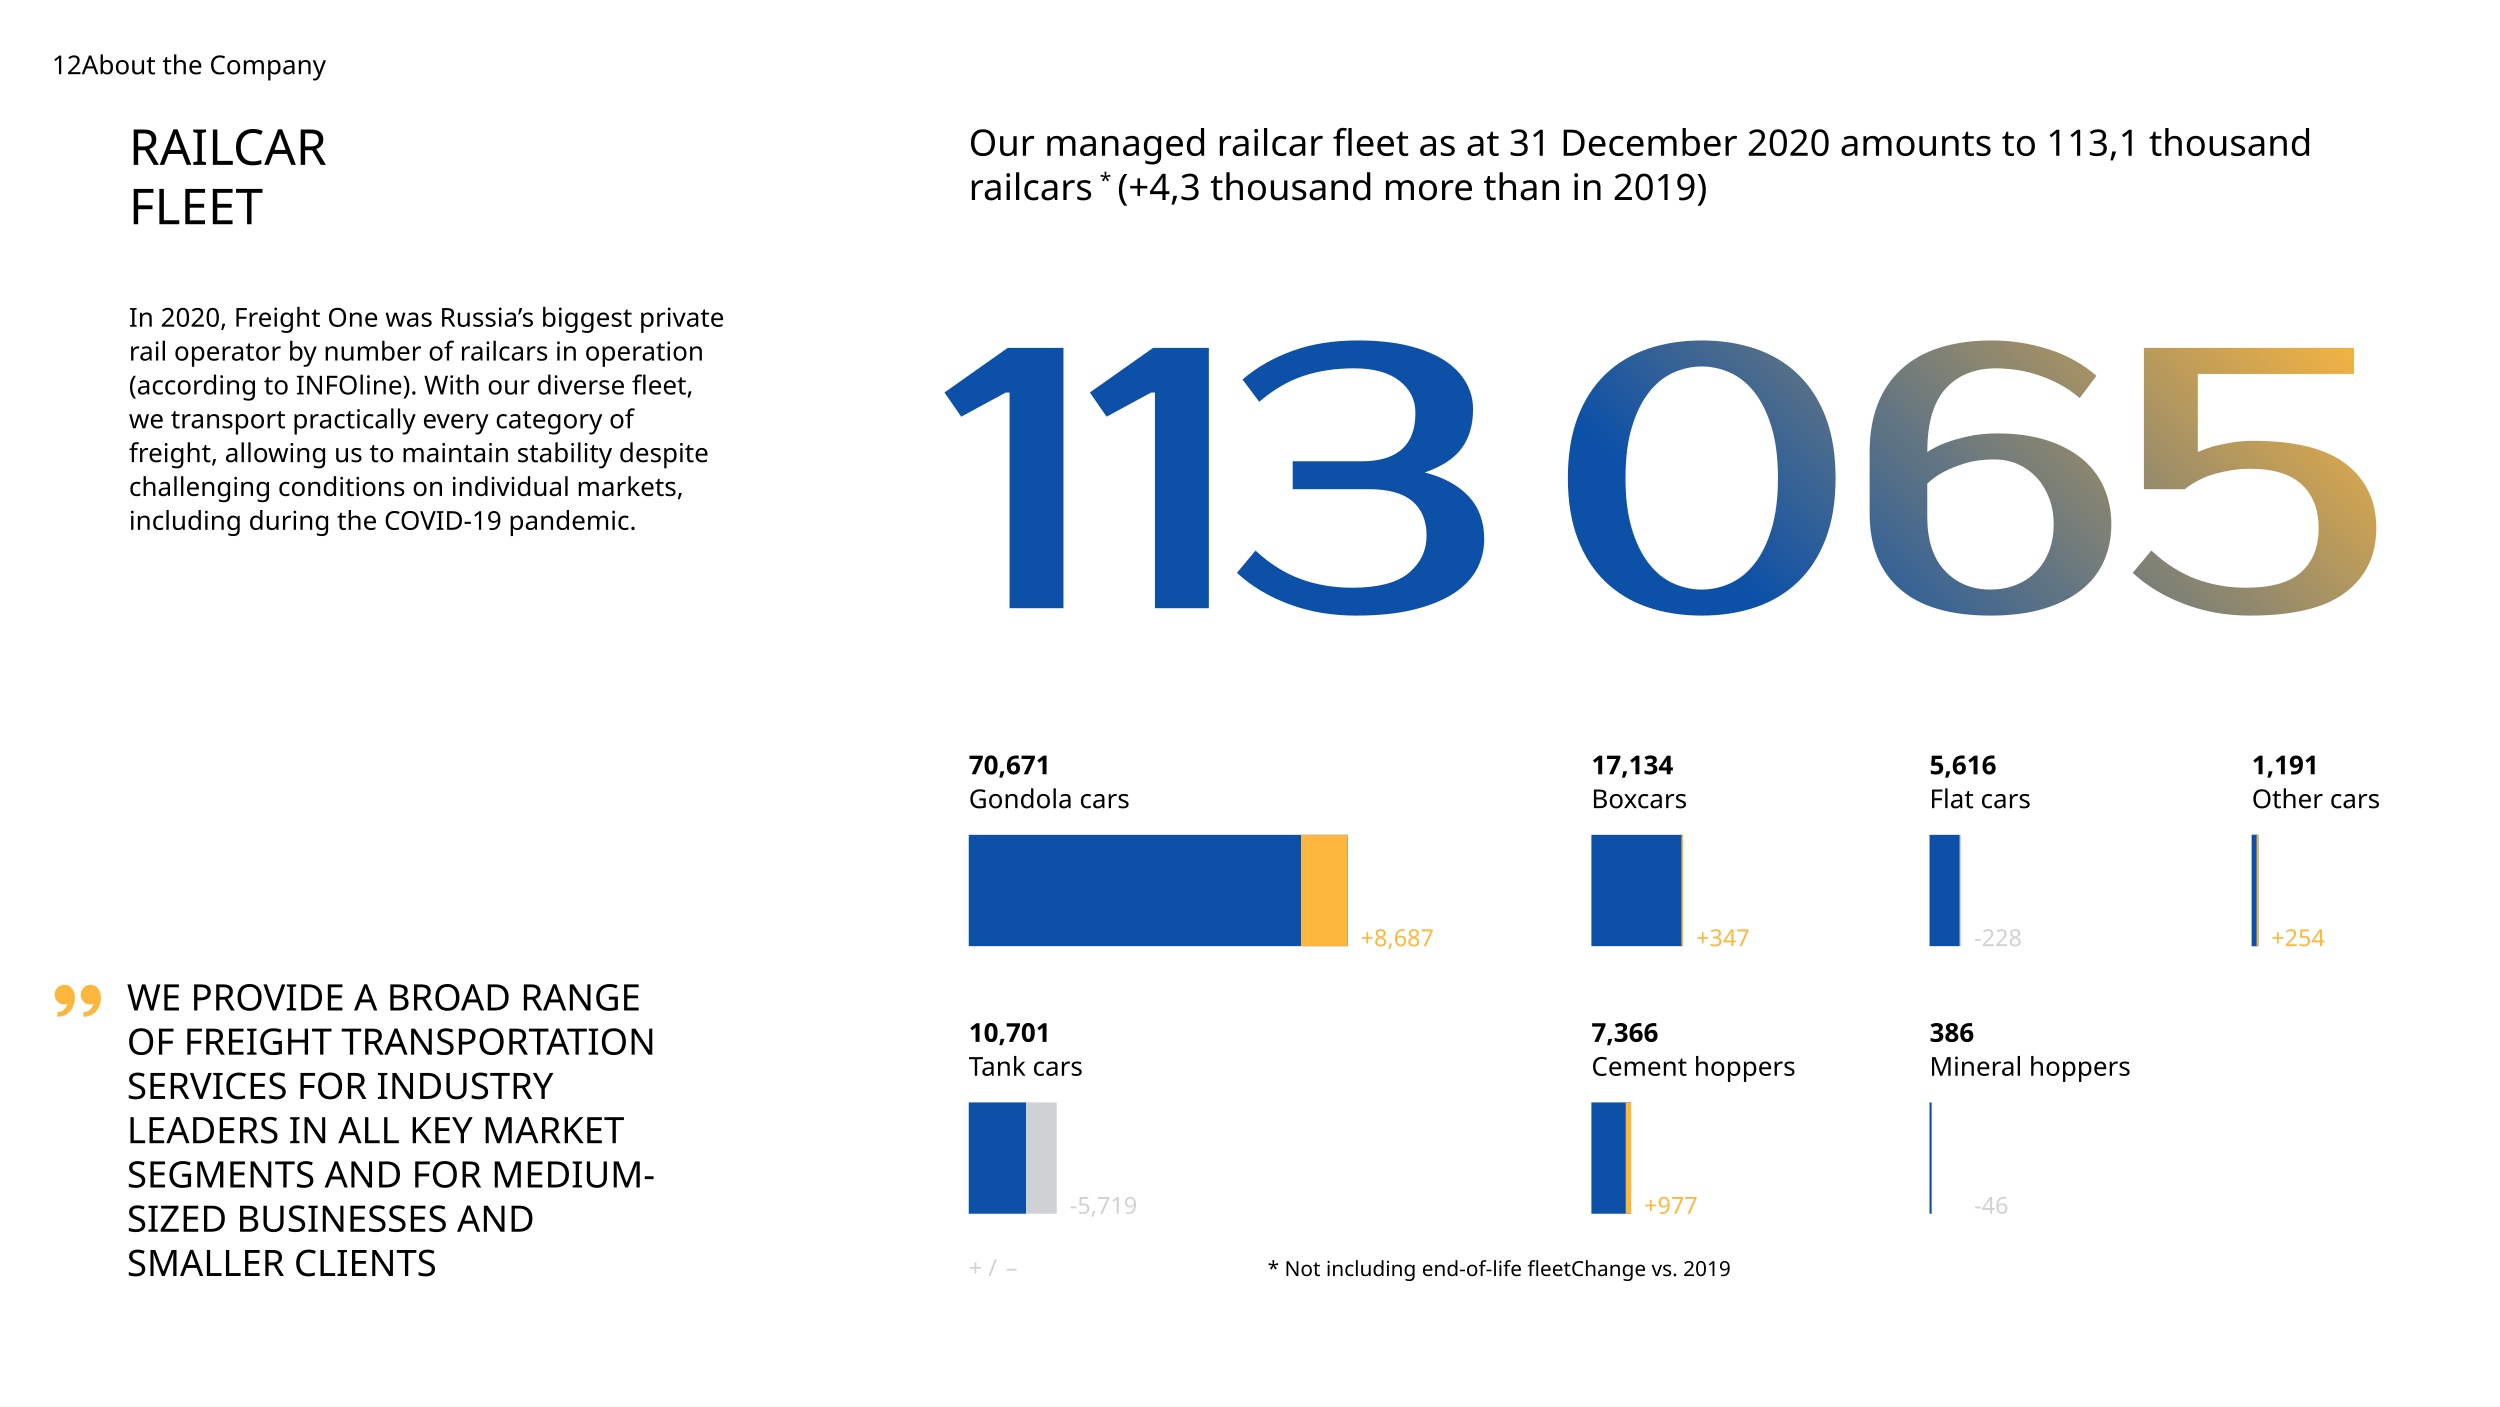
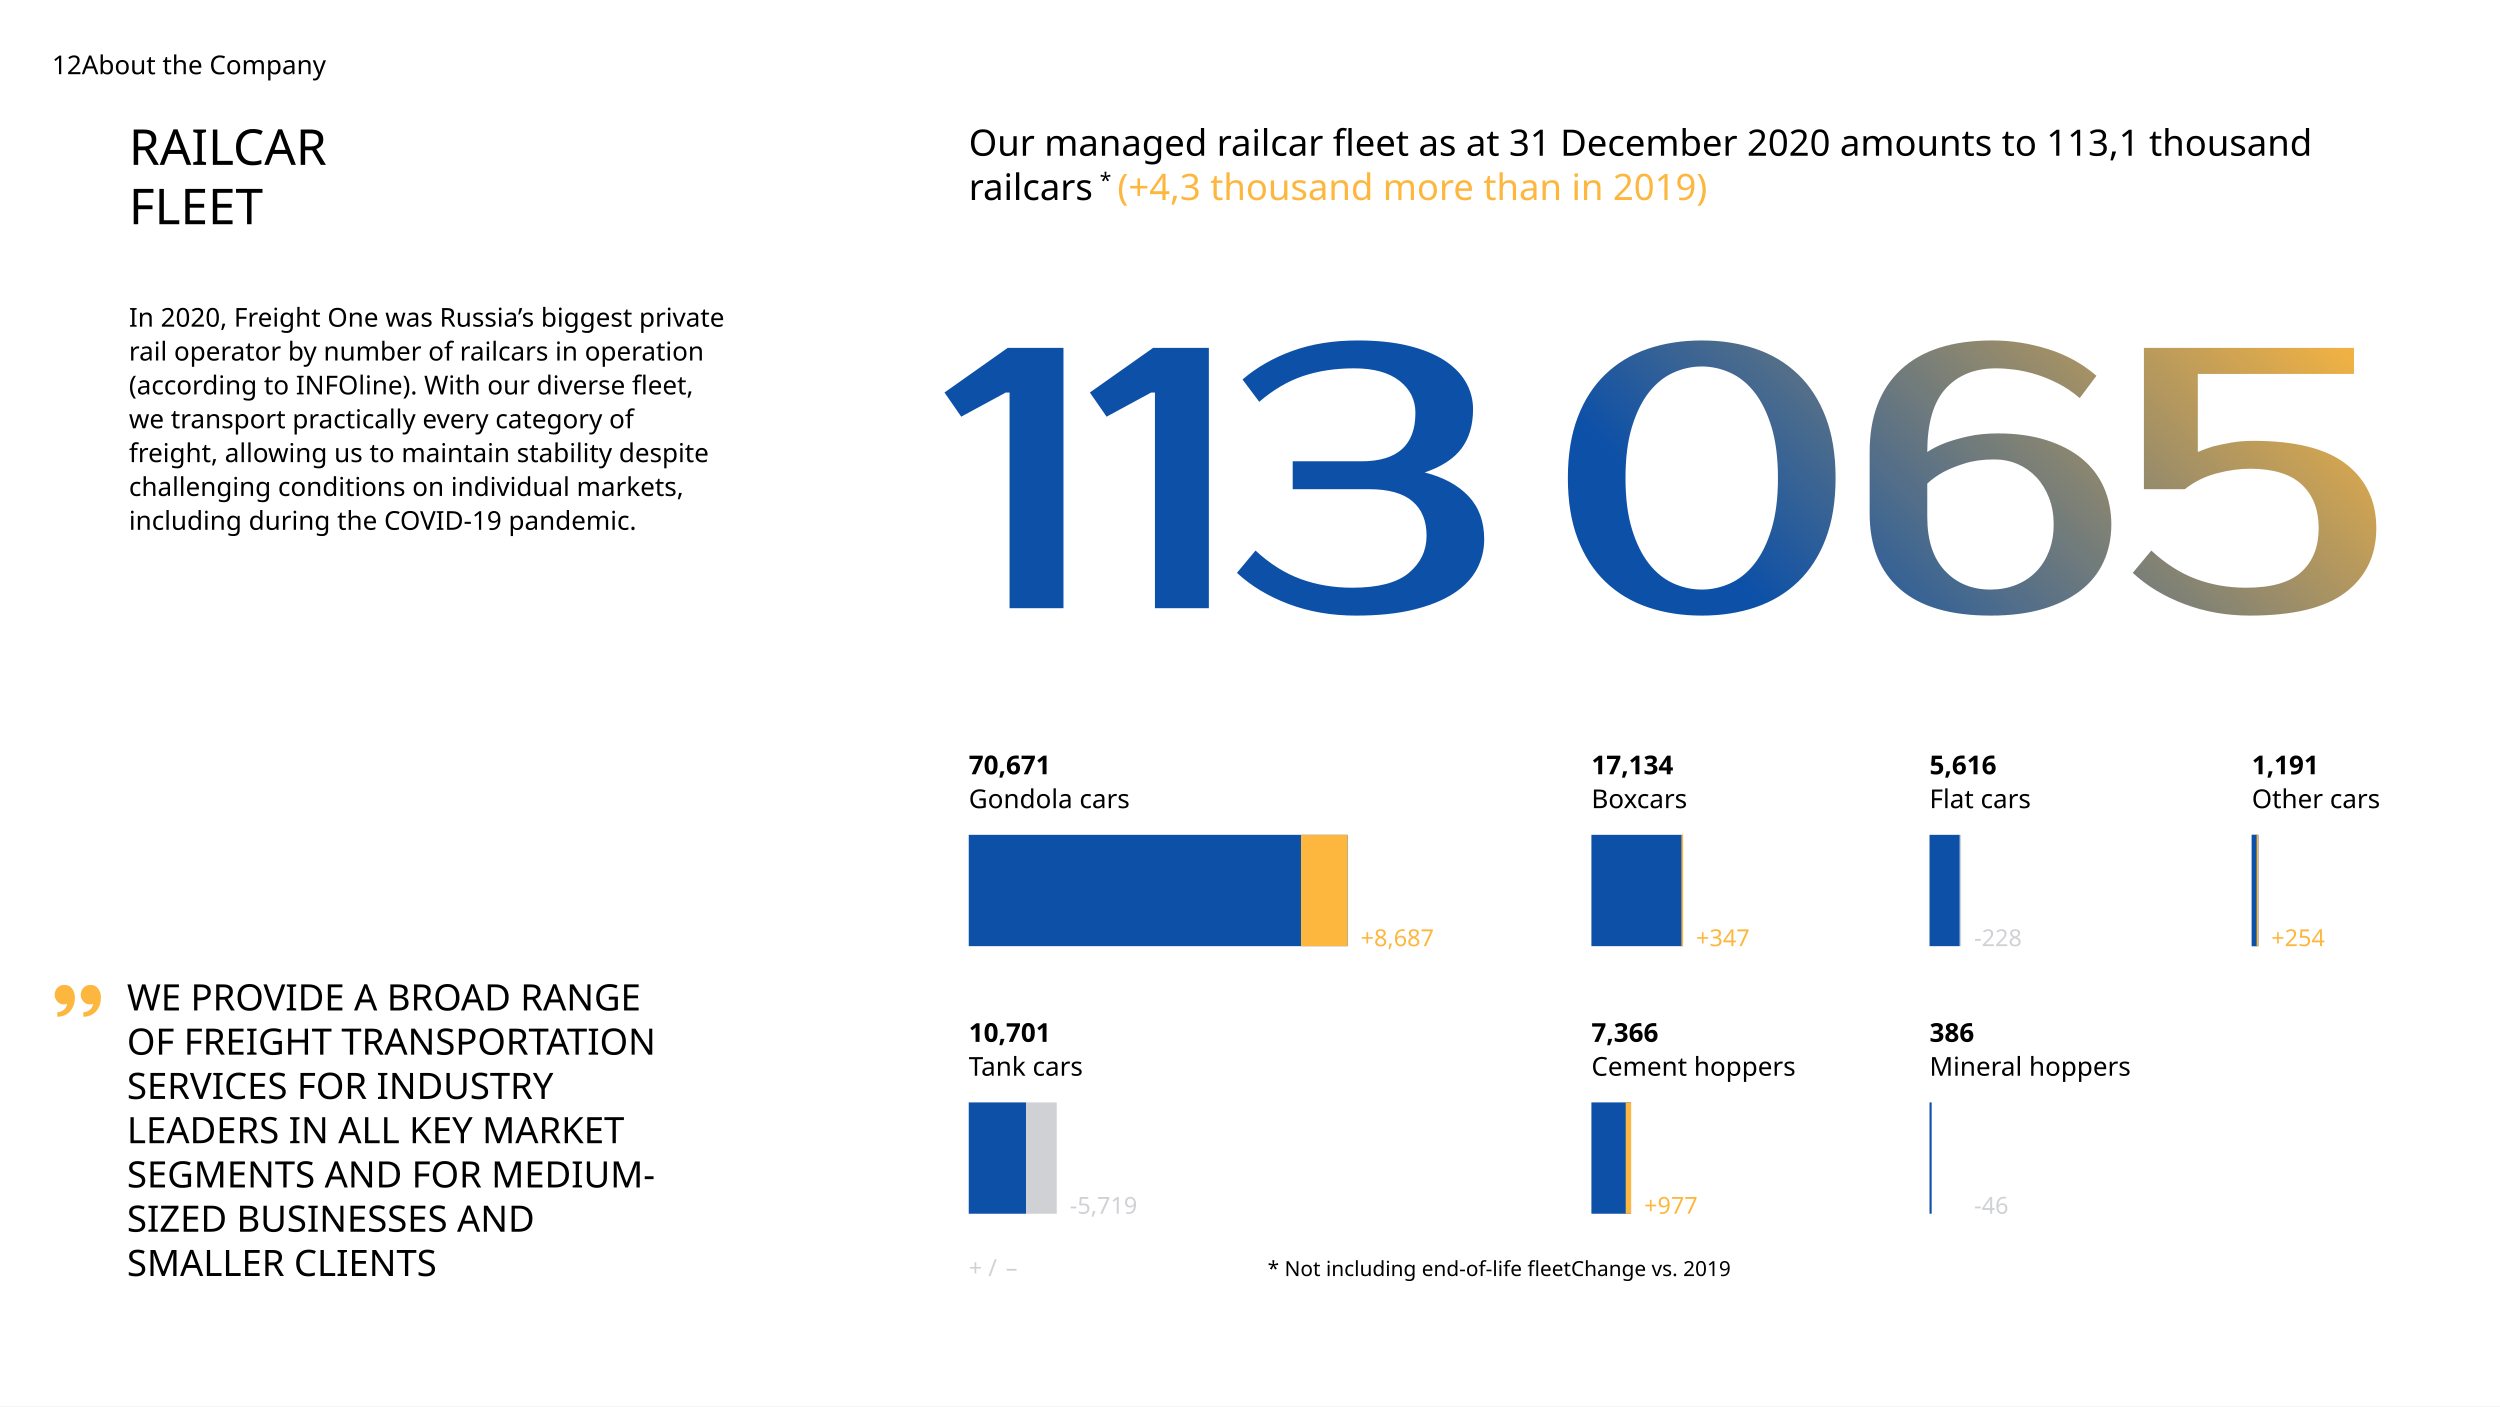
<svg xmlns="http://www.w3.org/2000/svg" version="1.1" id="svg2" xml:space="preserve" width="2560" height="1440" viewBox="0 0 2560 1440">
  <defs id="defs6">
    <clipPath clipPathUnits="userSpaceOnUse" id="clipPath20">
      <path d="M 0,1080 H 1920 V 0 H 0 Z" id="path18" />
    </clipPath>
    <clipPath clipPathUnits="userSpaceOnUse" id="clipPath82">
      <path d="M 0,0 H 1920 V 1080 H 0 Z" id="path80" />
    </clipPath>
    <linearGradient x1="0" y1="0" x2="1" y2="0" gradientUnits="userSpaceOnUse" gradientTransform="matrix(655.6481,655.6481,655.6481,-655.6481,947.358,385.0509)" spreadMethod="pad" id="linearGradient116">
      <stop style="stop-opacity:1;stop-color:#0c50a8" offset="0" id="stop110" />
      <stop style="stop-opacity:1;stop-color:#0c50a8" offset="0.485" id="stop112" />
      <stop style="stop-opacity:1;stop-color:#fdb73e" offset="1" id="stop114" />
    </linearGradient>
  </defs>
  <g id="g10" transform="matrix(1.333333,0,0,-1.333333,0,1440)">
    <g id="g12">
      <g id="g14">
        <g id="g16" clip-path="url(#clipPath20)">
          <path d="M 0,0 H 1920 V 1080 H 0 Z" style="fill:#ffffff;fill-opacity:1;fill-rule:nonzero;stroke:none" id="path22" />
        </g>
      </g>
    </g>
    <text transform="matrix(1,0,0,-1,99,953.4)" style="font-variant:normal;font-weight:normal;font-stretch:normal;font-size:38px;font-family:'Prosto One';-inkscape-font-specification:ProstoOne-Regular;writing-mode:lr-tb;fill:#000000;fill-opacity:1;fill-rule:nonzero;stroke:none" id="text28">
      <tspan x="0 30.4 61.56 72.39 97.66 127.68 158.84 189.24" y="0" id="tspan24">RAILCAR </tspan>
      <tspan x="0 27.36 52.63 79.61 106.59" y="45.6" id="tspan26">FLEET</tspan>
    </text>
    <text transform="matrix(1,0,0,-1,99,829.1)" style="font-variant:normal;font-weight:300;font-stretch:normal;font-size:20px;font-family:'Rubik Light';-inkscape-font-specification:Rubik-Light;writing-mode:lr-tb;fill:#000000;fill-opacity:1;fill-rule:nonzero;stroke:none" id="text44">
      <tspan x="0 5.02 16.82 21.98 33.18 45.5 56.7 68.64 73.38 78.54 89.62 96.34 107.26 111.72 123.34 134.998 142.178 147.338 160.578 172.378 183.298 187.998 203.438 214.158 223.998 229.158 241.958 253.658 263.498 273.338 277.798 287.896 291.418 301.258 306.418 318.018 322.478 334.098 345.718 356.638 366.478 373.658 378.818 390.438 397.398 401.858 412.196 422.816 429.996 440.916" y="0" id="tspan30">In 2020, Freight One was Russia’s biggest private </tspan>
      <tspan x="0 6.8 17.52 21.98 26.48 31.64 42.8 54.42 65.34 72.138 82.758 89.938 101.098 107.578 112.738 123.958 134.058 139.218 151.018 162.718 180.278 191.878 202.798 209.278 214.438 225.458 232.198 237.358 244.158 254.878 259.338 263.838 274.558 285.278 292.238 302.078 307.238 311.698 323.498 328.658 339.818 351.438 362.358 369.156 379.776 386.956 391.416 402.576 414.376" y="26" id="tspan32">rail operator by number of railcars in operation </tspan>
      <tspan x="0 5.52 16.24 26.96 37.68 48.84 55.54 67.14 71.6 83.4 95.02 99.738 106.918 118.078 123.238 128.258 141.938 153.238 166.478 170.978 175.438 187.238 197.278 203.658 208.418 213.178 228.938 233.398 240.578 252.398 257.558 268.718 280.418 286.896 292.056 303.656 308.116 318.476 329.396 336.356 346.196 357.116 361.876 369.076 373.576 384.496 395.334 402.514 407.254" y="52" id="tspan34">(according to INFOline). With our diverse fleet, </tspan>
      <tspan x="0 15.46 26.38 31.1 38.28 45.08 55.8 67.6 77.44 89.06 100.22 107.18 114.36 119.52 131.14 137.938 148.658 159.378 166.558 171.018 181.738 192.458 196.958 201.458 211.558 216.718 227.298 237.658 248.578 255.538 265.638 270.798 281.518 292.138 299.318 310.238 321.858 333.018 339.978 350.078 355.238 366.258 372.996" y="78" id="tspan36">we transport practically every category of </tspan>
      <tspan x="0 7.2 13.92 24.84 29.3 40.92 52.58 59.76 64.5 69.66 80.38 84.88 89.38 100.278 115.998 120.458 132.258 143.878 149.038 160.738 170.578 175.298 182.478 193.638 198.798 216.358 227.078 231.538 243.178 250.358 261.078 265.538 277.338 282.498 292.338 299.518 310.238 321.838 326.298 330.798 335.258 342.438 352.536 357.696 369.296 380.216 390.056 401.676 406.136 413.316 424.236" y="104" id="tspan38">freight, allowing us to maintain stability despite </tspan>
      <tspan x="0 10.72 22.54 33.26 37.76 42.26 53.18 64.98 76.6 81.06 92.86 104.48 109.64 120.36 131.52 143.32 154.92 159.38 166.56 171.02 182.18 193.98 203.82 208.98 220.14 231.94 237.1 241.56 253.36 264.96 269.42 280.14 284.6 296.2 307.9 318.62 323.12 328.28 345.84 356.56 363.52 372.754 383.594 390.774 400.614 405.354" y="130" id="tspan40">challenging conditions on individual markets, </tspan>
      <tspan x="0 4.46 16.26 26.98 31.48 43.18 54.78 59.24 71.04 82.66 87.82 99.42 111.12 118.08 122.54 134.34 145.96 150.678 157.858 169.678 180.598 185.758 198.778 211.636 224.396 229.416 242.956 251.876 259.836 271.276 276.436 288.056 298.776 310.576 322.176 333.096 350.656 355.116 365.836" y="156" id="tspan42">including during the COVID-19 pandemic.</tspan>
    </text>
    <text transform="matrix(1,0,0,-1,744,960.4)" style="font-variant:normal;font-weight:500;font-stretch:normal;font-size:28px;font-family:'Rubik Medium';-inkscape-font-specification:Rubik-Medium;writing-mode:lr-tb;fill:#000000;fill-opacity:1;fill-rule:nonzero;stroke:none" id="text48">
      <tspan x="0 19.46 36.876 48.02 54.404 79.688 95.704 113.204 129.22 146.468 162.652 179.844 186.228 197.733 213.749 221.169 228.617 244.633 260.649 271.793 277.673 289.293 296.741 312.925 329.053 341.121 347.505 363.521 378.445 384.829 400.702 412.77 419.154 436.374 449.366 455.75 475.434 491.618 507.634 523.818 549.102 566.294 582.478 593.622 600.006 617.366 635.818 653.178 671.63 678.014 694.03 719.314 735.918 753.334 770.664 782.732 797.656 803.48 815.548 832.152 838.536 851.528 864.52 882.188 887.76 900.752 906.576 918.644 936.284 952.888 970.304 985.228 1001.244 1018.744 1035.936" y="0" id="tspan46">Our managed railcar fleet as at 31 December 2020 amounts to 113,1 thousand </tspan>
    </text>
    <text transform="matrix(1,0,0,-1,744,926.408)" style="font-variant:normal;font-weight:500;font-stretch:normal;font-size:28px;font-family:'Rubik Medium';-inkscape-font-specification:Rubik-Medium;writing-mode:lr-tb;fill:#000000;fill-opacity:1;fill-rule:nonzero;stroke:none" id="text52">
      <tspan x="0 11.508 27.524 34.944 42.392 58.408 74.424 86.156" y="0" id="tspan50">railcars</tspan>
    </text>
    <text transform="matrix(1,0,0,-1,844.5464,935.724)" style="font-variant:normal;font-weight:500;font-stretch:normal;font-size:16.324px;font-family:'Rubik Medium';-inkscape-font-specification:Rubik-Medium;writing-mode:lr-tb;fill:#000000;fill-opacity:1;fill-rule:nonzero;stroke:none" id="text56">
      <tspan x="0" y="0" id="tspan54">*</tspan>
    </text>
+     <text transform="matrix(1,0,0,-1,858.1944,926.4)" style="font-variant:normal;font-weight:500;font-stretch:normal;font-size:28px;font-family:'Rubik Medium';-inkscape-font-specification:Rubik-Medium;writing-mode:lr-tb;fill:#fdb73e;fill-opacity:1;fill-rule:nonzero;stroke:none" id="text74">
+       <tspan x="0 10.136 27.328 45.304 52.724 70.392 76.216 88.284 105.924 122.528 139.944 154.868 170.884 188.384 205.576 211.96 237.244 253.848 265.384 281.568 287.389 299.457 317.097 333.113 350.613 356.997 364.417 381.917 388.301 405.661 424.113 437.105 453.877" y="0" id="tspan58">(+4,3 thousand more than in 2019)</tspan>
+     </text>
    <text transform="matrix(1,0,0,-1,858.1944,926.4)" style="font-variant:normal;font-weight:500;font-stretch:normal;font-size:28px;font-family:'Rubik Medium';-inkscape-font-specification:Rubik-Medium;writing-mode:lr-tb;fill:#000000;fill-opacity:1;fill-rule:nonzero;stroke:none" id="text74">
-       <tspan x="0 10.136 27.328 45.304 52.724 70.392 76.216 88.284 105.924 122.528 139.944 154.868 170.884 188.384 205.576 211.96 237.244 253.848 265.384 281.568 287.389 299.457 317.097 333.113 350.613 356.997 364.417 381.917 388.301 405.661 424.113 437.105 453.877" y="0" id="tspan58">(+4,3 thousand more than in 2019)</tspan>
      <tspan x="-760.704 -737.856 -720.412 -714.028 -695.548 -676.732 -657.86 -638.96 -630.56 -610.876 -593.432 -587.779 -569.075 -562.691 -543.455 -524.639 -505.571 -486.139 -466.455 -460.071 -441.199 -421.767 -401.971 -382.343 -364.899" y="622.412" id="tspan60">WE PROVIDE A BROAD RANGE </tspan>
      <tspan x="-760.704 -741.244 -724.808 -718.424 -701.568 -682.696 -665.252 -656.852 -637.224 -616.784 -600.491 -594.779 -577.811 -558.939 -539.507 -519.711 -501.707 -483.227 -463.767 -445.119 -430.195 -412.81 -395.842 -387.442 -367.982 -348.186" y="656.404" id="tspan62">OF FREIGHT TRANSPORTATION </tspan>
      <tspan x="-760.704 -742.7 -725.256 -707 -688.1 -679.7 -660.52 -643.076 -625.072 -618.688 -601.975 -582.515 -563.643 -557.259 -548.859 -529.063 -509.379 -489.387 -471.607 -454.639 -436.495 -418.687" y="690.396" id="tspan64">SERVICES FOR INDUSTRY </tspan>
      <tspan x="-760.704 -744.436 -726.992 -707.56 -687.876 -670.432 -651.56 -633.556 -627.172 -618.772 -598.976 -593.323 -573.891 -557.623 -542.055 -535.671 -517.947 -500.503 -482.695 -476.311 -453.575 -434.143 -415.271 -397.547 -380.103 -363.81" y="724.388" id="tspan66">LEADERS IN ALL KEY MARKET </tspan>
      <tspan x="-760.704 -742.7 -725.424 -705.796 -683.06 -665.616 -645.82 -628.939 -610.935 -605.279 -585.847 -566.051 -546.367 -539.983 -523.267 -503.807 -484.935 -478.551 -455.815 -438.371 -418.687 -410.287 -390.295 -367.702" y="758.38" id="tspan68">SEGMENTS AND FOR MEDIUM-</tspan>
      <tspan x="-760.704 -742.7 -734.3 -716.744 -699.3 -679.616 -673.235 -653.999 -634.007 -616.003 -607.603 -587.807 -570.363 -552.359 -534.355 -516.911 -498.907 -493.251 -473.819 -454.023 -434.339" y="792.372" id="tspan70">SIZED BUSINESSES AND </tspan>
      <tspan x="-760.704 -742.7 -719.964 -700.532 -684.264 -667.996 -650.552 -631.68 -625.296 -606.116 -589.848 -581.448 -564.004 -544.208 -527.327" y="826.364" id="tspan72">SMALLER CLIENTS</tspan>
    </text>
    <g id="g76">
      <g id="g78" clip-path="url(#clipPath82)">
        <g id="g84" transform="translate(55.4,320.75)">
          <path d="m 0,0 c -1.4,1.9 -3.367,2.85 -5.9,2.85 -2.267,0 -4.084,-0.75 -5.45,-2.25 -1.367,-1.5 -2.05,-3.25 -2.05,-5.25 0,-2 0.666,-3.75 2,-5.25 1.333,-1.5 3,-2.25 5,-2.25 0.666,0 1.266,0.067 1.8,0.2 0.266,0.067 0.5,0.167 0.7,0.3 -0.267,-2 -1.15,-3.583 -2.65,-4.75 -1.5,-1.166 -3.117,-1.75 -4.85,-1.75 v -3.5 c 1.6,0 3.216,0.284 4.85,0.85 1.633,0.567 3.083,1.467 4.35,2.7 1.266,1.234 2.3,2.8 3.1,4.7 0.8,1.9 1.2,4.15 1.2,6.75 C 2.1,-4.117 1.4,-1.9 0,0 M 20,0 C 18.6,1.9 16.633,2.85 14.1,2.85 11.833,2.85 10.016,2.1 8.65,0.6 7.283,-0.9 6.6,-2.65 6.6,-4.65 c 0,-2 0.666,-3.75 2,-5.25 1.333,-1.5 3,-2.25 5,-2.25 0.666,0 1.266,0.067 1.8,0.2 0.266,0.067 0.5,0.167 0.7,0.3 -0.267,-2 -1.15,-3.583 -2.65,-4.75 -1.5,-1.166 -3.117,-1.75 -4.85,-1.75 v -3.5 c 1.6,0 3.216,0.284 4.85,0.85 1.633,0.567 3.083,1.467 4.35,2.7 1.266,1.234 2.3,2.8 3.1,4.7 0.8,1.9 1.2,4.15 1.2,6.75 0,2.533 -0.7,4.75 -2.1,6.65" style="fill:#fdb73e;fill-opacity:1;fill-rule:nonzero;stroke:none" id="path86" />
        </g>
      </g>
    </g>
    <text transform="matrix(1,0,0,-1,973.5568,100)" style="font-variant:normal;font-weight:300;font-stretch:normal;font-size:16px;font-family:'Rubik Light';-inkscape-font-specification:Rubik-Light;writing-mode:lr-tb;fill:#000000;fill-opacity:1;fill-rule:nonzero;stroke:none" id="text90">
      <tspan x="0 7.136 11.264 22.208 31.04 36.784 40.912 44.48 53.92 62.496 66.096 75.456 84.736 88.304 97.744 107.04 111.168 119.904 129.344 138.624 146.416 155.23 160.398 168.19 171.79 175.358 180.942 189.678 193.486 199.246 202.846 211.582 220.253 -180.672 -170.256 -160.8 -152.224 -142.784 -133.488 -124.752 -121.056 -112.736 -104.864 -101.056 -96.928 -87.968 -78.112 -71.744" y="0" id="tspan88">* Not including end-of-life fleetChange vs. 2019</tspan>
    </text>
    <text transform="matrix(1,0,0,-1,744,100)" style="font-variant:normal;font-weight:500;font-stretch:normal;font-size:18px;font-family:'Rubik Medium';-inkscape-font-specification:Rubik-Medium;writing-mode:lr-tb;fill:#cfd1d4;fill-opacity:1;fill-rule:nonzero;stroke:none" id="text96">
      <tspan x="0 11.052 15.156 24.318" y="0" id="tspan92">+ / </tspan>
      <tspan x="28.422" y="0" id="tspan94">–</tspan>
    </text>
    <g id="g98">
      <g id="g100">
        <g id="g106">
          <g id="g108">
            <path d="m 1459.871,796.119 c -15.991,-14.948 -23.988,-36.031 -23.988,-63.254 v 0 -47.119 c 0,-25.131 7.756,-44.505 23.274,-58.114 v 0 c 15.515,-13.614 38.696,-20.418 69.537,-20.418 v 0 c 15.421,0 28.887,1.713 40.408,5.14 v 0 c 11.517,3.427 21.177,8.183 28.986,14.278 v 0 c 7.804,6.091 13.658,13.467 17.562,22.132 v 0 c 3.901,8.661 5.855,18.134 5.855,28.415 v 0 c 0,10.28 -1.906,19.749 -5.712,28.414 v 0 c -3.81,8.66 -9.423,16.037 -16.849,22.132 v 0 c -7.424,6.09 -16.562,10.851 -27.414,14.278 v 0 c -10.852,3.427 -23.229,5.14 -37.124,5.14 v 0 c -8.568,0 -16.233,-0.762 -22.989,-2.284 v 0 c -6.76,-1.527 -12.422,-3.141 -16.991,-4.855 v 0 c -5.525,-2.097 -10.281,-4.475 -14.279,-7.139 v 0 c 0,22.083 4.712,38.311 14.136,48.69 v 0 c 9.423,10.374 22.319,15.563 38.695,15.563 v 0 c 4.185,0 8.897,-0.334 14.136,-0.999 v 0 c 5.234,-0.669 10.659,-1.856 16.277,-3.57 v 0 c 5.613,-1.713 11.325,-4.046 17.134,-6.997 v 0 c 5.805,-2.953 11.374,-6.71 16.706,-11.279 v 0 l 12.851,17.134 c -10.852,9.326 -23.324,16.179 -37.409,20.561 v 0 c -14.092,4.377 -28.272,6.568 -42.551,6.568 v 0 c -30.842,0 -54.259,-7.474 -70.251,-22.417 m 33.841,-154.494 c -9.045,9.611 -13.565,23.368 -13.565,41.265 v 0 25.702 c 3.615,3.426 7.898,6.47 12.85,9.137 v 0 c 4.378,2.285 9.755,4.427 16.136,6.426 v 0 c 6.376,1.999 13.85,2.998 22.417,2.998 v 0 c 6.47,0 12.467,-1.191 17.991,-3.569 v 0 c 5.519,-2.383 10.325,-5.761 14.421,-10.138 v 0 c 4.092,-4.382 7.327,-9.665 9.71,-15.849 v 0 c 2.378,-6.189 3.569,-12.994 3.569,-20.418 v 0 c 0,-7.425 -1.191,-14.235 -3.569,-20.418 v 0 c -2.383,-6.19 -5.712,-11.473 -9.995,-15.85 v 0 c -4.284,-4.382 -9.424,-7.759 -15.421,-10.138 v 0 c -5.997,-2.382 -12.52,-3.569 -19.562,-3.569 v 0 c -14.278,0 -25.942,4.806 -34.982,14.421 M 1265.514,812.11 c -12.565,-4.283 -23.417,-10.806 -32.555,-19.561 v 0 c -9.138,-8.759 -16.233,-19.753 -21.275,-32.983 v 0 c -5.047,-13.235 -7.568,-28.798 -7.568,-46.691 v 0 c 0,-17.898 2.521,-33.461 7.568,-46.69 v 0 c 5.042,-13.235 12.137,-24.23 21.275,-32.985 v 0 c 9.138,-8.758 19.99,-15.277 32.555,-19.561 v 0 c 12.565,-4.283 26.367,-6.425 41.408,-6.425 v 0 c 15.038,0 28.843,2.142 41.408,6.425 v 0 c 12.565,4.284 23.417,10.803 32.555,19.561 v 0 c 9.138,8.755 16.228,19.75 21.274,32.985 v 0 c 5.043,13.229 7.569,28.792 7.569,46.69 v 0 c 0,17.893 -2.526,33.456 -7.569,46.691 v 0 c -5.046,13.23 -12.136,24.224 -21.274,32.983 v 0 c -9.138,8.755 -19.99,15.278 -32.555,19.561 v 0 c -12.565,4.284 -26.37,6.426 -41.408,6.426 v 0 c -15.041,0 -28.843,-2.142 -41.408,-6.426 m 19.705,-180.195 c -7.046,3.142 -13.28,8.139 -18.706,14.993 v 0 c -5.425,6.854 -9.807,15.706 -13.135,26.558 v 0 c -3.334,10.852 -4.998,23.988 -4.998,39.409 v 0 c 0,15.421 1.664,28.557 4.998,39.409 v 0 c 3.328,10.851 7.71,19.704 13.135,26.558 v 0 c 5.426,6.853 11.66,11.851 18.706,14.992 v 0 c 7.041,3.141 14.278,4.713 21.703,4.713 v 0 c 7.424,0 14.658,-1.572 21.704,-4.713 v 0 c 7.041,-3.141 13.278,-8.139 18.705,-14.992 v 0 c 5.425,-6.854 9.802,-15.707 13.135,-26.558 v 0 c 3.329,-10.852 4.998,-23.988 4.998,-39.409 v 0 c 0,-15.421 -1.669,-28.557 -4.998,-39.409 v 0 c -3.333,-10.852 -7.71,-19.704 -13.135,-26.558 v 0 c -5.427,-6.854 -11.664,-11.851 -18.705,-14.993 v 0 c -7.046,-3.141 -14.28,-4.711 -21.704,-4.711 v 0 c -7.425,0 -14.662,1.57 -21.703,4.711 M 992.655,810.54 c -14.756,-5.332 -27.557,-12.663 -38.409,-21.989 v 0 l 12.851,-17.134 c 10.851,9.326 22.132,15.943 33.84,19.847 v 0 c 11.708,3.9 24.701,5.854 38.981,5.854 v 0 c 15.036,0 26.651,-3.19 34.839,-9.567 v 0 c 8.183,-6.38 12.279,-14.612 12.279,-24.701 v 0 c 0,-24.751 -13.805,-37.124 -41.407,-37.124 v 0 h -52.831 v -21.418 h 58.542 c 15.038,0 26.174,-3.096 33.412,-9.281 v 0 c 7.232,-6.19 10.851,-14.992 10.851,-26.415 v 0 c 0,-11.423 -4.524,-20.946 -13.564,-28.558 v 0 c -9.045,-7.617 -23.56,-11.423 -43.55,-11.423 v 0 c -14.278,0 -27.513,2.236 -39.694,6.711 v 0 c -12.186,4.472 -23.703,11.753 -34.554,21.847 v 0 l -14.278,-17.135 c 10.851,-10.093 24.13,-18.089 39.836,-23.988 v 0 c 15.707,-5.898 32.885,-8.852 51.546,-8.852 v 0 c 17.134,0 31.886,1.525 44.264,4.569 v 0 c 12.373,3.043 22.604,7.184 30.699,12.422 v 0 c 8.089,5.234 14.037,11.423 17.848,18.562 v 0 c 3.806,7.139 5.711,14.801 5.711,22.989 v 0 c 0,13.707 -4.047,24.795 -12.136,33.269 v 0 c -8.095,8.469 -19.277,14.515 -33.555,18.134 v 0 c 12.945,4.376 22.368,10.516 28.272,18.419 v 0 c 5.898,7.898 8.852,17.942 8.852,30.128 v 0 c 0,7.425 -1.856,14.372 -5.568,20.846 v 0 c -3.713,6.47 -9.282,12.088 -16.706,16.849 v 0 c -7.425,4.757 -16.662,8.469 -27.701,11.137 v 0 c -11.043,2.664 -23.894,3.998 -38.552,3.998 v 0 c -18.66,0 -35.366,-2.668 -50.118,-7.996 m 653.863,2.285 V 704.308 h 31.413 c 7.233,5.711 15.371,9.754 24.416,12.137 v 0 c 9.04,2.378 17.563,3.569 25.559,3.569 v 0 c 17.892,0 31.172,-4.047 39.837,-12.137 v 0 c 8.661,-8.094 12.993,-19.275 12.993,-33.554 v 0 c 0,-14.278 -4.426,-25.465 -13.278,-33.555 v 0 c -8.854,-8.094 -22.989,-12.137 -42.408,-12.137 v 0 c -13.707,0 -26.558,2.236 -38.552,6.711 v 0 c -11.994,4.472 -23.417,11.753 -34.268,21.847 v 0 l -14.28,-17.135 c 10.853,-10.093 24.083,-18.089 39.695,-23.988 v 0 c 15.609,-5.898 32.363,-8.852 50.261,-8.852 v 0 c 33.506,0 58.065,5.997 73.677,17.991 v 0 c 15.609,11.993 23.417,28.365 23.417,49.118 v 0 c 0,20.749 -7.666,37.124 -22.989,49.118 v 0 c -15.327,11.994 -39.078,17.991 -71.25,17.991 v 0 c -6.474,0 -12.328,-0.477 -17.562,-1.428 v 0 c -5.238,-0.955 -9.758,-1.905 -13.565,-2.855 v 0 c -4.381,-1.335 -8.281,-2.763 -11.708,-4.284 v 0 59.97 h 119.94 v 19.99 z m -760.95,0 -48.547,-34.268 12.851,-18.563 34.268,18.563 h 2.856 V 612.925 h 41.407 v 199.9 z m -111.657,0 -48.547,-34.268 12.851,-18.563 34.268,18.563 h 2.856 V 612.925 h 41.408 v 199.9 z" style="fill:url(#linearGradient116);stroke:none" id="path118" />
          </g>
        </g>
      </g>
    </g>
    <text transform="matrix(1,0,0,-1,1516.124,353.35)" style="font-variant:normal;font-weight:500;font-stretch:normal;font-size:18px;font-family:'Rubik Medium';-inkscape-font-specification:Rubik-Medium;writing-mode:lr-tb;fill:#cfd1d4;fill-opacity:1;fill-rule:nonzero;stroke:none" id="text122">
      <tspan x="0 8.046 19.206 30.366" y="0" id="tspan120">-228</tspan>
    </text>
    <text transform="matrix(1,0,0,-1,1516.124,147.844)" style="font-variant:normal;font-weight:500;font-stretch:normal;font-size:18px;font-family:'Rubik Medium';-inkscape-font-specification:Rubik-Medium;writing-mode:lr-tb;fill:#cfd1d4;fill-opacity:1;fill-rule:nonzero;stroke:none" id="text126">
      <tspan x="0 8.64 20.394" y="0" id="tspan124">-46</tspan>
    </text>
    <text transform="matrix(1,0,0,-1,1481.867,279.85)" style="font-variant:normal;font-weight:bold;font-stretch:normal;font-size:20px;font-family:Rubik;-inkscape-font-specification:Rubik-Bold;writing-mode:lr-tb;fill:#000000;fill-opacity:1;fill-rule:nonzero;stroke:none" id="text130">
      <tspan x="0 13.3 26.92" y="0" id="tspan128">386</tspan>
    </text>
    <text transform="matrix(1,0,0,-1,1481.867,253.85)" style="font-variant:normal;font-weight:normal;font-stretch:normal;font-size:20px;font-family:Rubik;-inkscape-font-specification:Rubik-Regular;writing-mode:lr-tb;fill:#000000;fill-opacity:1;fill-rule:nonzero;stroke:none" id="text134">
      <tspan x="0 15.86 20.66 32.74 43.92 51.28 62.28 67.1 72.02 84.16 95.6 107.48 119.36 130.54 138.06" y="0" id="tspan132">Mineral hoppers</tspan>
    </text>
    <path d="m 1481.867,147.852 h 1.646 v 85.5 h -1.646 z" style="fill:#0c50a8;fill-opacity:1;fill-rule:nonzero;stroke:none" id="path136" />
    <text transform="matrix(1,0,0,-1,1481.867,485.35)" style="font-variant:normal;font-weight:bold;font-stretch:normal;font-size:20px;font-family:Rubik;-inkscape-font-specification:Rubik-Bold;writing-mode:lr-tb;fill:#000000;fill-opacity:1;fill-rule:nonzero;stroke:none" id="text140">
      <tspan x="0 12.94 18.46 31.14 41.22" y="0" id="tspan138">5,616</tspan>
    </text>
    <text transform="matrix(1,0,0,-1,1481.867,459.35)" style="font-variant:normal;font-weight:normal;font-stretch:normal;font-size:20px;font-family:Rubik;-inkscape-font-specification:Rubik-Regular;writing-mode:lr-tb;fill:#000000;fill-opacity:1;fill-rule:nonzero;stroke:none" id="text144">
      <tspan x="0 11.66 16.48 27.38 35.14 40.06 51.06 62.06 69.58" y="0" id="tspan142">Flat cars</tspan>
    </text>
    <path d="m 1481.867,353.352 h 23.258 v 85.5 h -23.258 z" style="fill:#0c50a8;fill-opacity:1;fill-rule:nonzero;stroke:none" id="path146" />
    <path d="m 1505.124,353.352 h 1 v 85.5 h -1 z" style="fill:#cfd1d4;fill-opacity:1;fill-rule:nonzero;stroke:none" id="path148" />
    <text transform="matrix(1,0,0,-1,1744.303,353.35)" style="font-variant:normal;font-weight:500;font-stretch:normal;font-size:18px;font-family:'Rubik Medium';-inkscape-font-specification:Rubik-Medium;writing-mode:lr-tb;fill:#fdb73e;fill-opacity:1;fill-rule:nonzero;stroke:none" id="text152">
      <tspan x="0 10.656 21.816 32.994" y="0" id="tspan150">+254</tspan>
    </text>
    <text transform="matrix(1,0,0,-1,1729.364,485.35)" style="font-variant:normal;font-weight:bold;font-stretch:normal;font-size:20px;font-family:Rubik;-inkscape-font-specification:Rubik-Bold;writing-mode:lr-tb;fill:#000000;fill-opacity:1;fill-rule:nonzero;stroke:none" id="text156">
      <tspan x="0 10.08 14.4 24.48 37.4" y="0" id="tspan154">1,191</tspan>
    </text>
    <text transform="matrix(1,0,0,-1,1729.364,459.35)" style="font-variant:normal;font-weight:normal;font-stretch:normal;font-size:20px;font-family:Rubik;-inkscape-font-specification:Rubik-Regular;writing-mode:lr-tb;fill:#000000;fill-opacity:1;fill-rule:nonzero;stroke:none" id="text160">
      <tspan x="0 13.5 21.26 33.4 44.58 51.64 56.56 67.56 78.56 86.08" y="0" id="tspan158">Other cars</tspan>
    </text>
    <path d="m 1729.365,353.352 h 4.938 v 85.5 h -4.938 z" style="fill:#0c50a8;fill-opacity:1;fill-rule:nonzero;stroke:none" id="path162" />
    <path d="m 1729.365,353.352 h 4.938 v 85.5 h -4.938 z" style="fill:#0c50a8;fill-opacity:1;fill-rule:nonzero;stroke:none" id="path164" />
    <path d="m 1733.068,353.352 h 1.234 v 85.5 h -1.234 z" style="fill:#fdb73e;fill-opacity:1;fill-rule:nonzero;stroke:none" id="path166" />
    <text transform="matrix(1,0,0,-1,744,485.35)" style="font-variant:normal;font-weight:bold;font-stretch:normal;font-size:20px;font-family:Rubik;-inkscape-font-specification:Rubik-Bold;writing-mode:lr-tb;fill:#000000;fill-opacity:1;fill-rule:nonzero;stroke:none" id="text170">
      <tspan x="0 11.58 25.14 30.66 43.08 54.66" y="0" id="tspan168">70,671</tspan>
    </text>
    <text transform="matrix(1,0,0,-1,744,459.35)" style="font-variant:normal;font-weight:normal;font-stretch:normal;font-size:20px;font-family:Rubik;-inkscape-font-specification:Rubik-Regular;writing-mode:lr-tb;fill:#000000;fill-opacity:1;fill-rule:nonzero;stroke:none" id="text174">
      <tspan x="0 13.58 25.02 37.1 48.98 60.42 65.24 76.24 81.16 92.16 103.16 110.68" y="0" id="tspan172">Gondola cars</tspan>
    </text>
    <text transform="matrix(1,0,0,-1,1044.959,353.35)" style="font-variant:normal;font-weight:500;font-stretch:normal;font-size:18px;font-family:'Rubik Medium';-inkscape-font-specification:Rubik-Medium;writing-mode:lr-tb;fill:#fdb73e;fill-opacity:1;fill-rule:nonzero;stroke:none" id="text178">
      <tspan x="0 11.052 22.752 27.378 38.682 50.508" y="0" id="tspan176">+8,687</tspan>
    </text>
    <text transform="matrix(1,0,0,-1,821.597,147.844)" style="font-variant:normal;font-weight:500;font-stretch:normal;font-size:18px;font-family:'Rubik Medium';-inkscape-font-specification:Rubik-Medium;writing-mode:lr-tb;fill:#cfd1d4;fill-opacity:1;fill-rule:nonzero;stroke:none" id="text182">
      <tspan x="0 8.532 19.602 23.832 33.642 41.992" y="0" id="tspan180">-5,719</tspan>
    </text>
    <path d="m 744,353.352 h 290.959 v 85.5 H 744 Z" style="fill:#0c50a8;fill-opacity:1;fill-rule:nonzero;stroke:none" id="path184" />
    <text transform="matrix(1,0,0,-1,744,279.85)" style="font-variant:normal;font-weight:bold;font-stretch:normal;font-size:20px;font-family:Rubik;-inkscape-font-specification:Rubik-Bold;writing-mode:lr-tb;fill:#000000;fill-opacity:1;fill-rule:nonzero;stroke:none" id="text188">
      <tspan x="0 10.08 23.64 28.64 40.22 53.9" y="0" id="tspan186">10,701</tspan>
    </text>
    <text transform="matrix(1,0,0,-1,744,253.85)" style="font-variant:normal;font-weight:normal;font-stretch:normal;font-size:20px;font-family:Rubik;-inkscape-font-specification:Rubik-Regular;writing-mode:lr-tb;fill:#000000;fill-opacity:1;fill-rule:nonzero;stroke:none" id="text192">
      <tspan x="0 9.7 20.7 32.78 42.84 47.76 58.76 69.76 77.28" y="0" id="tspan190">Tank cars</tspan>
    </text>
    <path d="m 744,147.852 h 44.035 v 85.5 H 744 Z" style="fill:#0c50a8;fill-opacity:1;fill-rule:nonzero;stroke:none" id="path194" />
    <path d="m 788.035,147.852 h 23.562 v 85.5 h -23.562 z" style="fill:#cfd1d4;fill-opacity:1;fill-rule:nonzero;stroke:none" id="path196" />
    <path d="m 999.155,353.352 h 35.804 v 85.5 h -35.804 z" style="fill:#fdb73e;fill-opacity:1;fill-rule:nonzero;stroke:none" id="path198" />
    <text transform="matrix(1,0,0,-1,1302.573,353.35)" style="font-variant:normal;font-weight:500;font-stretch:normal;font-size:18px;font-family:'Rubik Medium';-inkscape-font-specification:Rubik-Medium;writing-mode:lr-tb;fill:#fdb73e;fill-opacity:1;fill-rule:nonzero;stroke:none" id="text204">
      <tspan x="0 10.89 22.248 33.624" y="0" id="tspan200">+347</tspan>
      <tspan x="-39.924 -28.872 -17.748 -7.938" y="205.506" id="tspan202">+977</tspan>
    </text>
    <text transform="matrix(1,0,0,-1,1222.2,279.85)" style="font-variant:normal;font-weight:bold;font-stretch:normal;font-size:20px;font-family:Rubik;-inkscape-font-specification:Rubik-Bold;writing-mode:lr-tb;fill:#000000;fill-opacity:1;fill-rule:nonzero;stroke:none" id="text208">
      <tspan x="0 10.46 16.08 29.38 42.48" y="0" id="tspan206">7,366</tspan>
    </text>
    <text transform="matrix(1,0,0,-1,1222.2,253.85)" style="font-variant:normal;font-weight:normal;font-stretch:normal;font-size:20px;font-family:Rubik;-inkscape-font-specification:Rubik-Regular;writing-mode:lr-tb;fill:#000000;fill-opacity:1;fill-rule:nonzero;stroke:none" id="text212">
      <tspan x="0 13.3 24.48 42.24 53.42 65.36 73.12 78.04 90.18 101.62 113.5 125.38 136.56 144.08" y="0" id="tspan210">Cement hoppers</tspan>
    </text>
    <text transform="matrix(1,0,0,-1,1222.2,485.35)" style="font-variant:normal;font-weight:bold;font-stretch:normal;font-size:20px;font-family:Rubik;-inkscape-font-specification:Rubik-Bold;writing-mode:lr-tb;fill:#000000;fill-opacity:1;fill-rule:nonzero;stroke:none" id="text216">
      <tspan x="0 10.08 20.54 24.86 34.94 48.24" y="0" id="tspan214">17,134</tspan>
    </text>
    <text transform="matrix(1,0,0,-1,1222.2,459.35)" style="font-variant:normal;font-weight:normal;font-stretch:normal;font-size:20px;font-family:Rubik;-inkscape-font-specification:Rubik-Regular;writing-mode:lr-tb;fill:#000000;fill-opacity:1;fill-rule:nonzero;stroke:none" id="text220">
      <tspan x="0 13.34 24.52 34.98 45.98 56.98 64.5" y="0" id="tspan218">Boxcars</tspan>
    </text>
    <path d="m 1222.2,353.352 h 70.373 v 85.5 H 1222.2 Z" style="fill:#0c50a8;fill-opacity:1;fill-rule:nonzero;stroke:none" id="path222" />
    <path d="m 1291.339,353.352 h 1.234 v 85.5 h -1.234 z" style="fill:#fdb73e;fill-opacity:1;fill-rule:nonzero;stroke:none" id="path224" />
    <path d="m 1222.2,147.852 h 30.454 v 85.5 H 1222.2 Z" style="fill:#0c50a8;fill-opacity:1;fill-rule:nonzero;stroke:none" id="path226" />
    <path d="m 1248.539,147.852 h 4.115 v 85.5 h -4.115 z" style="fill:#fdb73e;fill-opacity:1;fill-rule:nonzero;stroke:none" id="path228" />
    <text transform="matrix(1,0,0,-1,39.9201,1023)" style="font-variant:normal;font-weight:300;font-stretch:normal;font-size:20px;font-family:'Rubik Light';-inkscape-font-specification:Rubik-Light;writing-mode:lr-tb;fill:#000000;fill-opacity:1;fill-rule:nonzero;stroke:none" id="text232">
      <tspan x="0 7.96 59.08 72.08 83.68 94.84 106.54 113.72 118.44 125.62 137.44 148.36 153.52 166.54 177.7 195.26 206.88 217.6 229.098" y="0" id="tspan230">12About the Company</tspan>
    </text>
  </g>
</svg>
